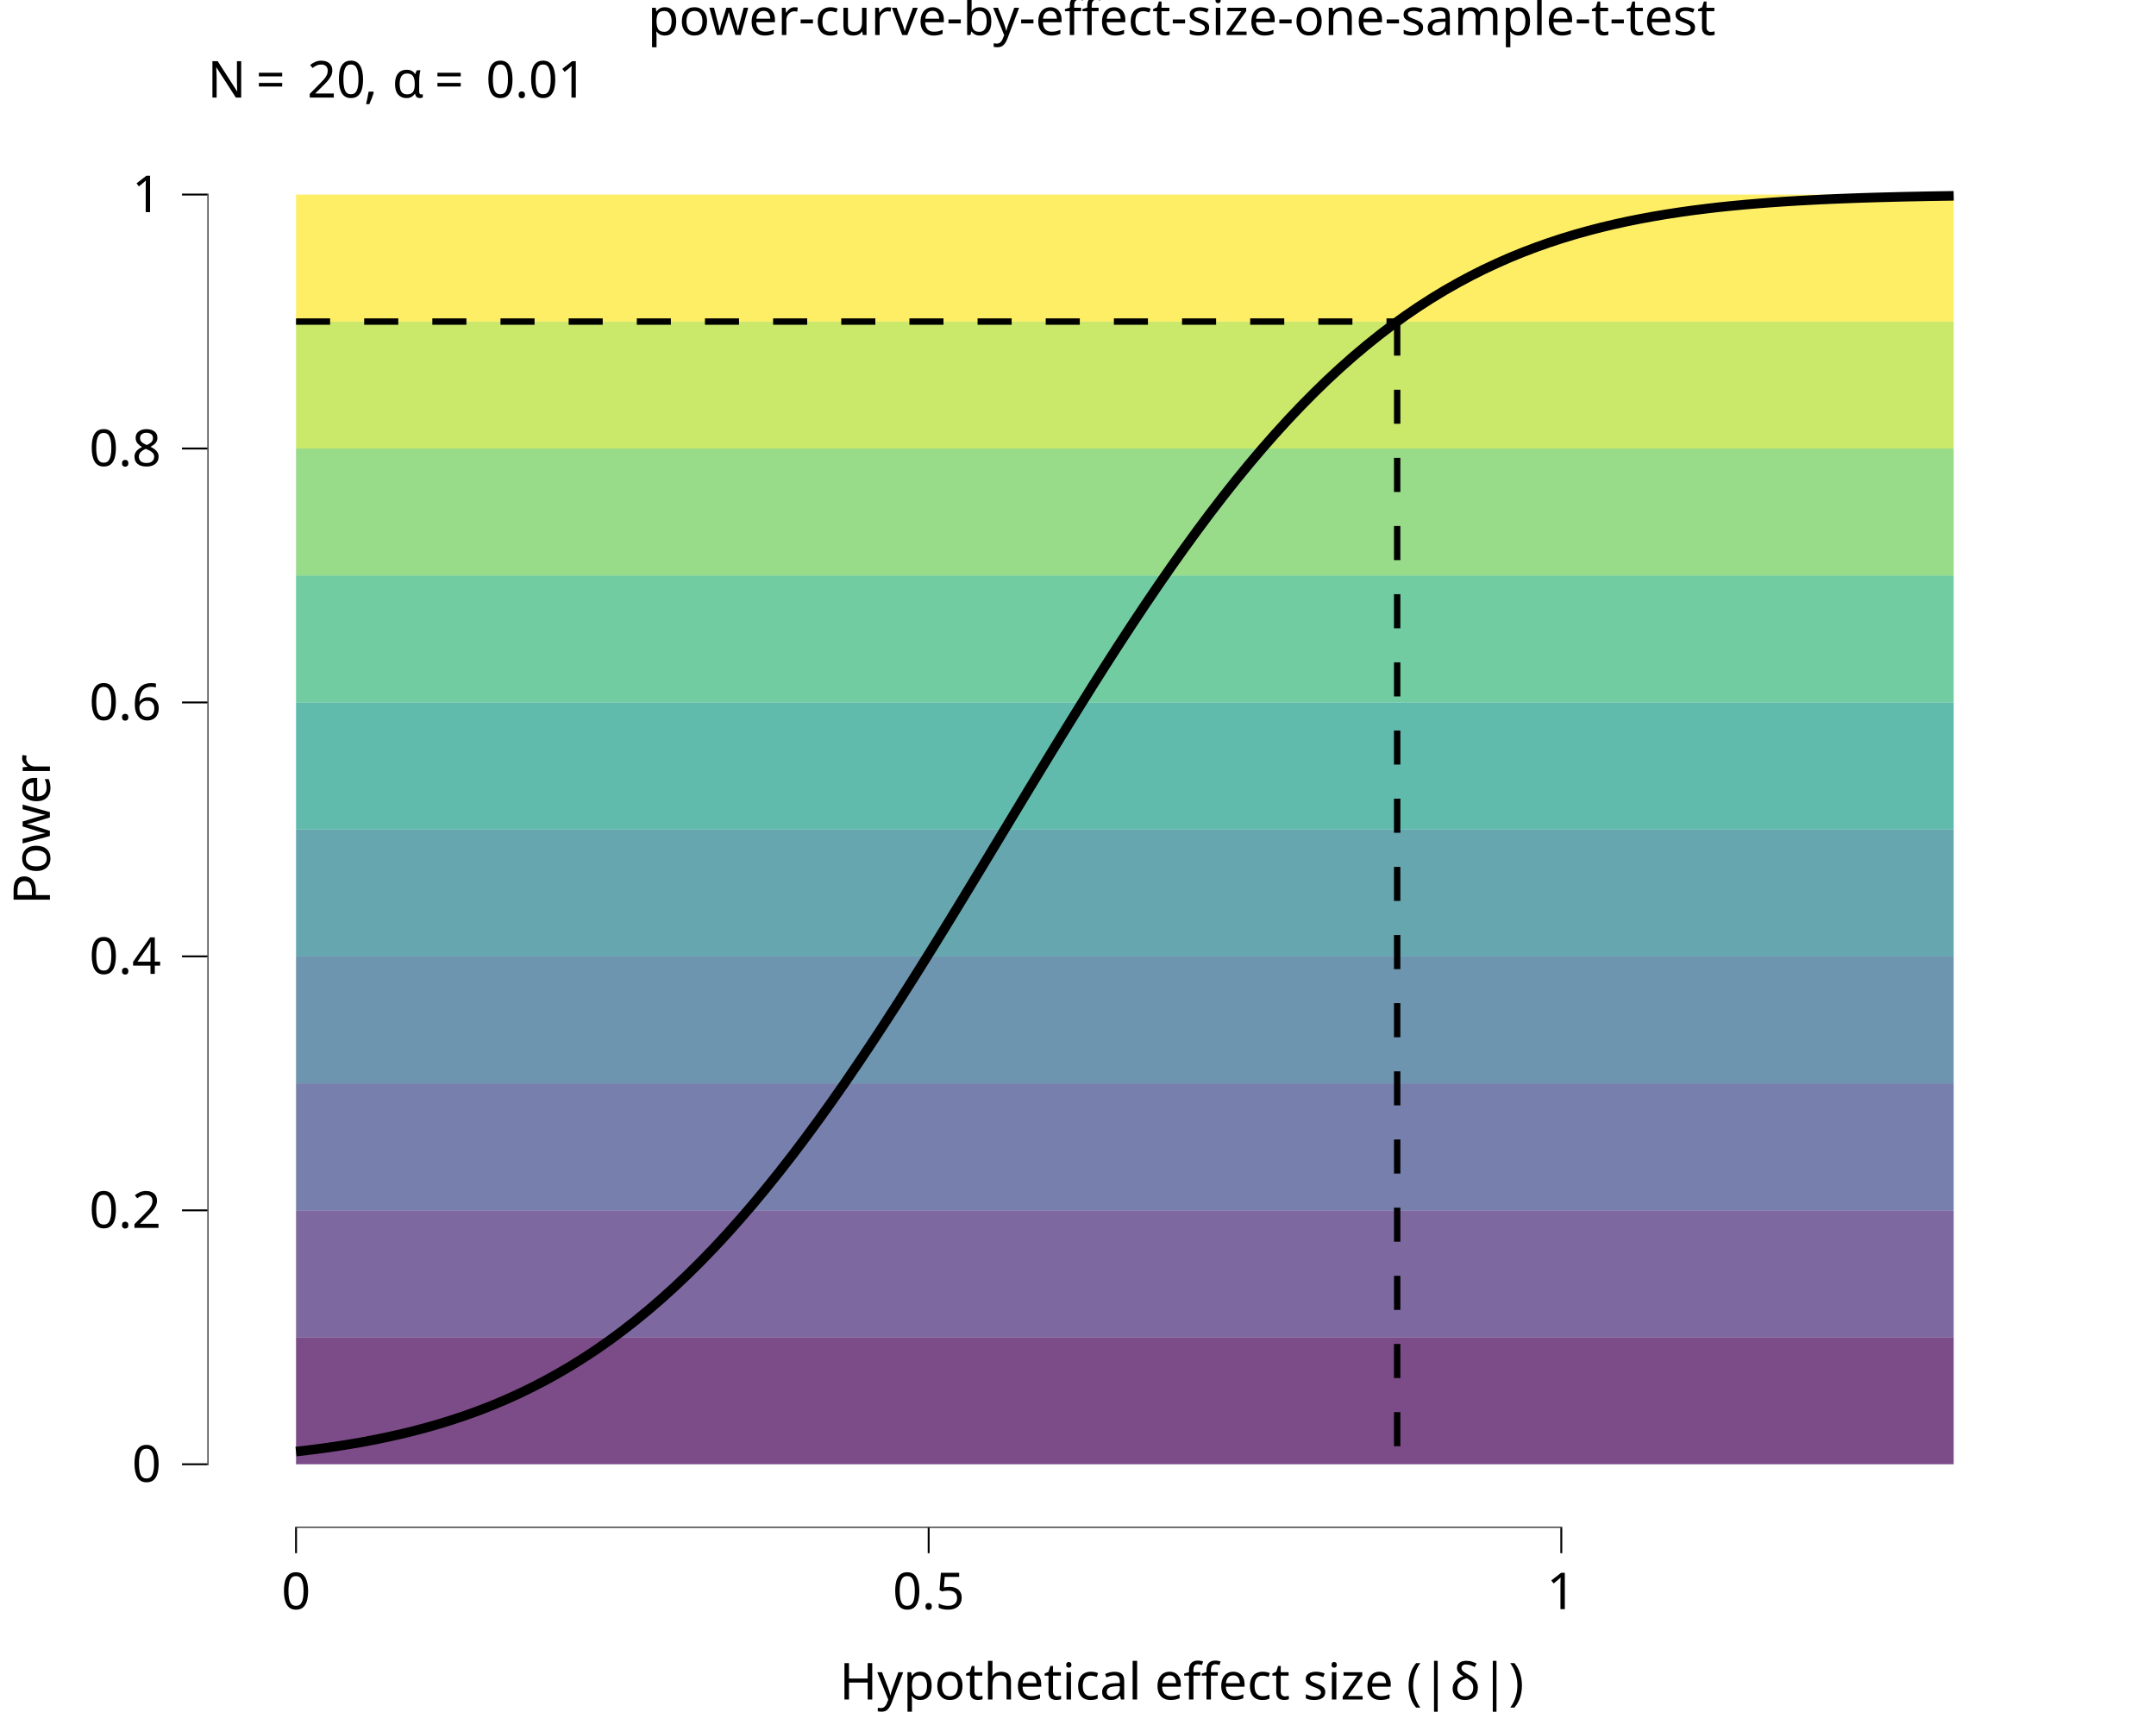
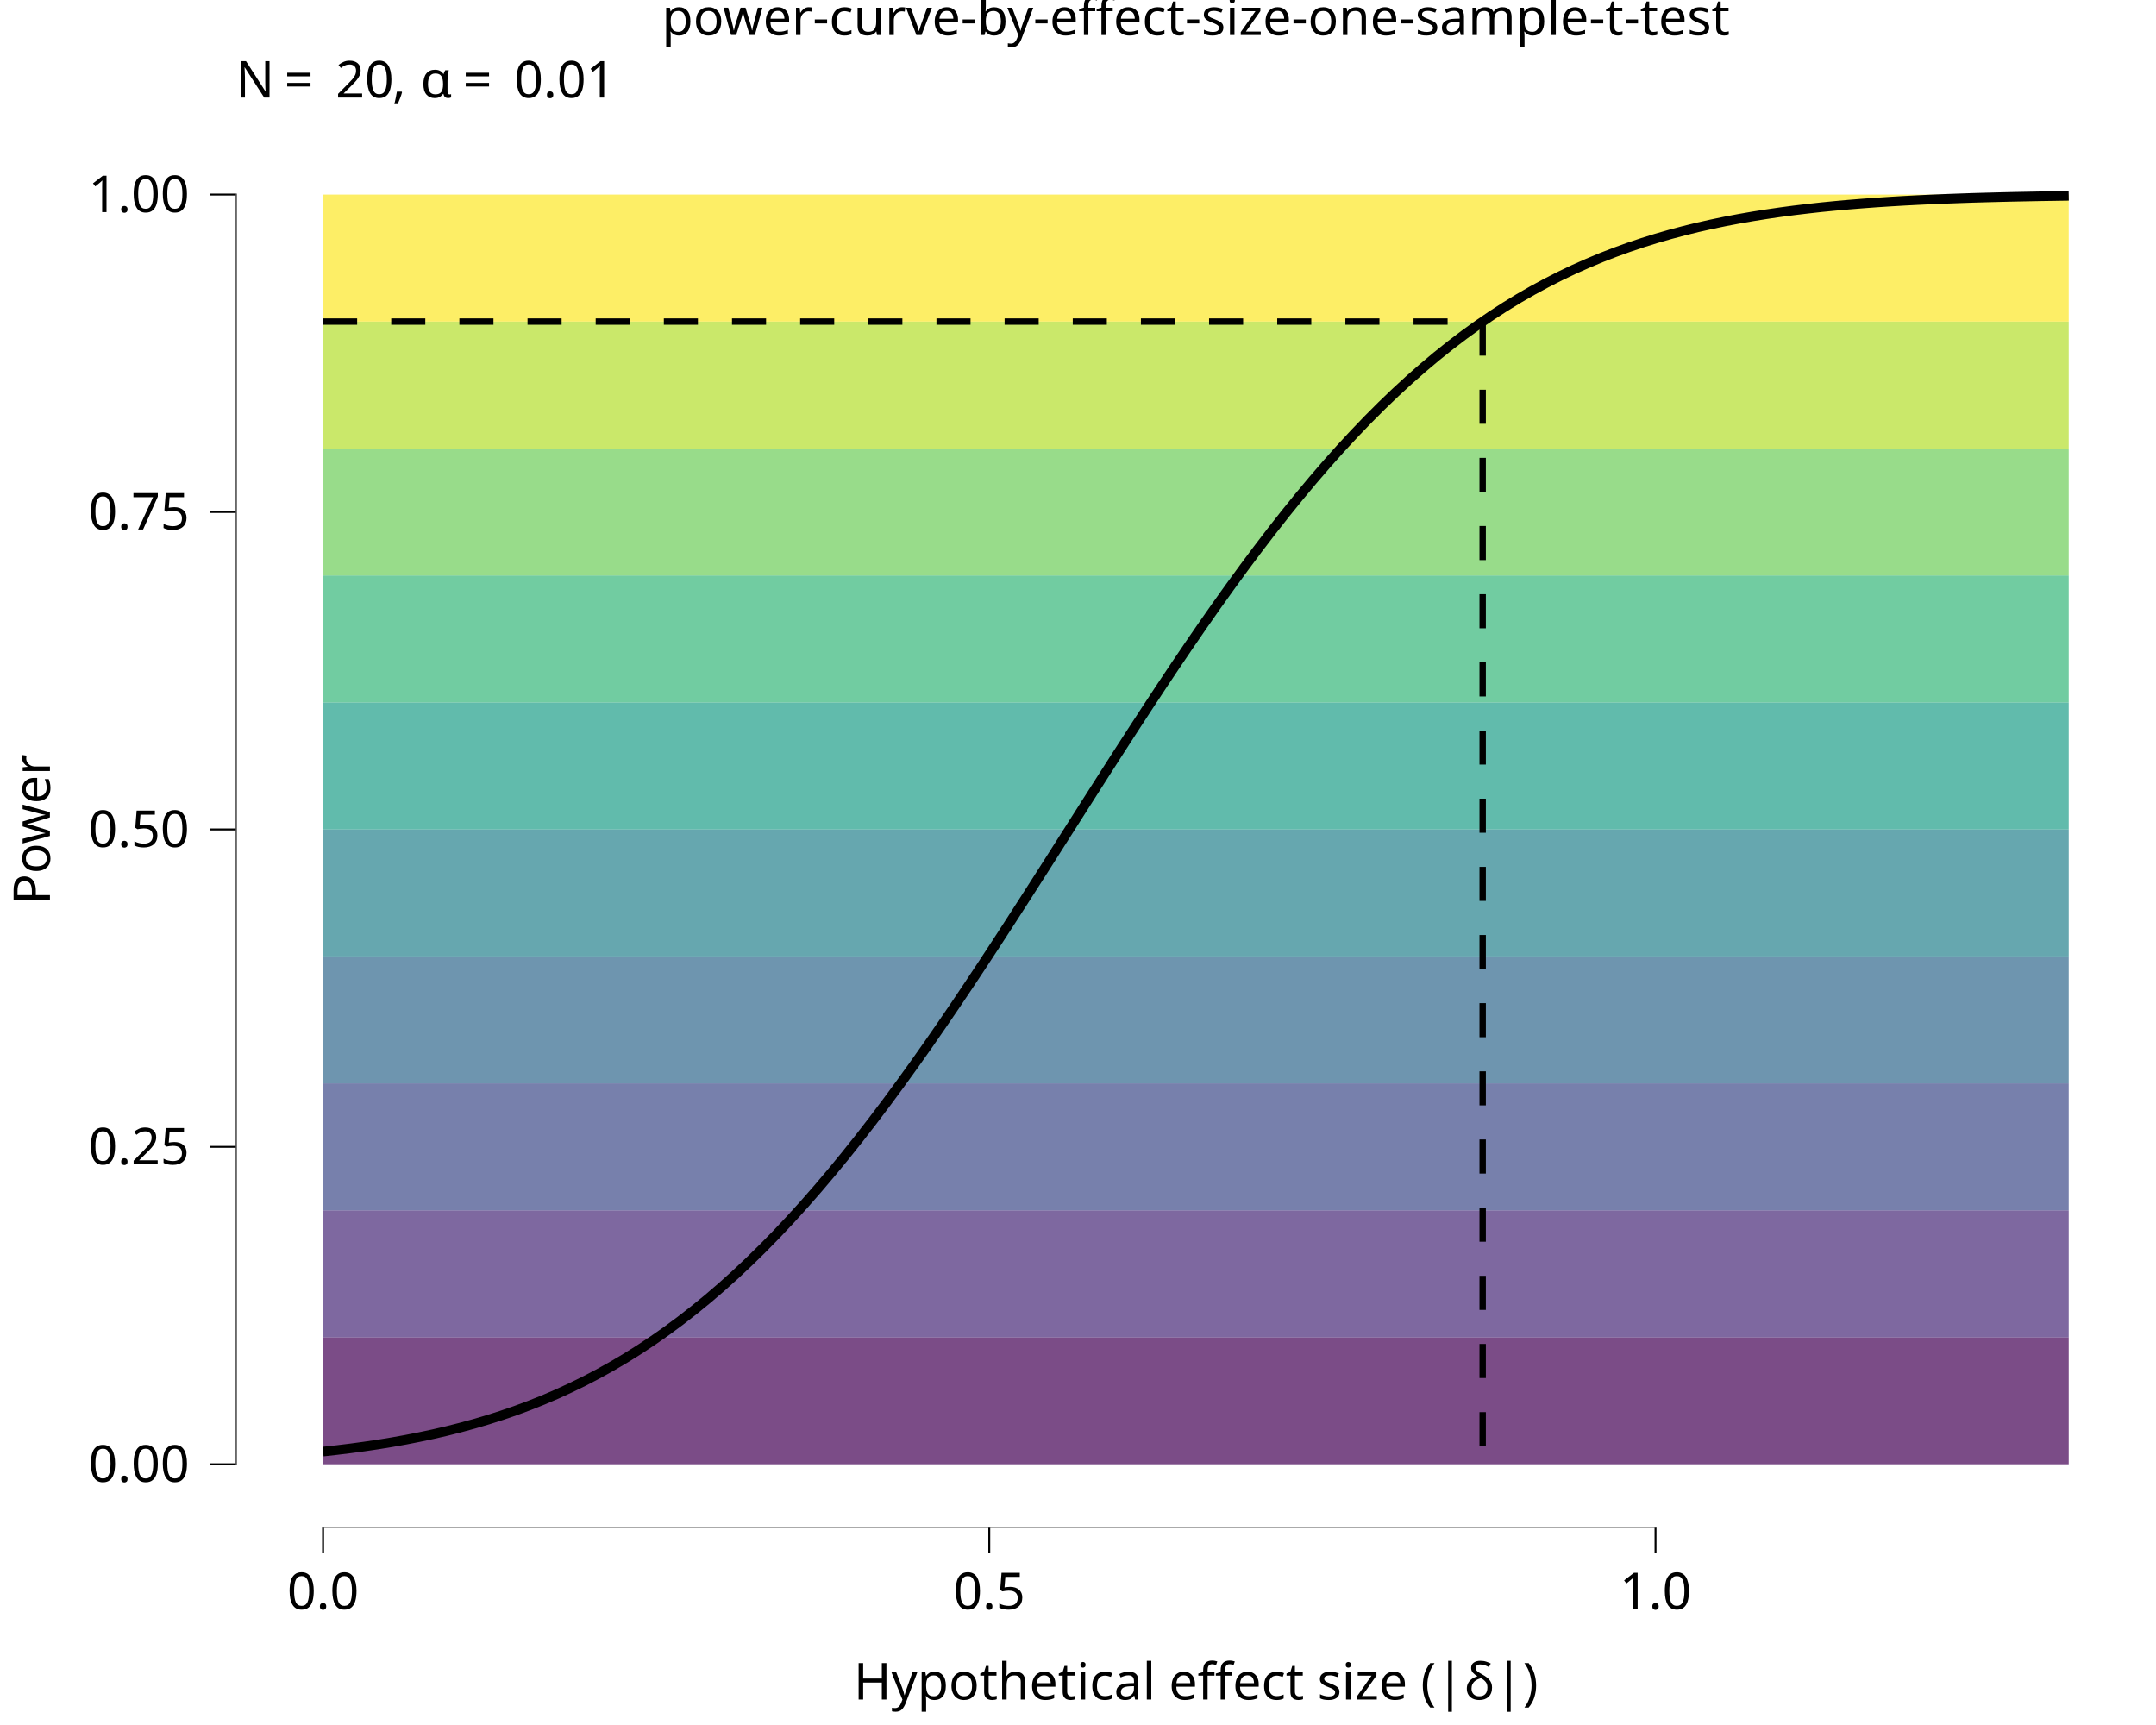
<svg xmlns="http://www.w3.org/2000/svg" class="svglite" data-engine-version="2.0" width="720.00pt" height="576.00pt" viewBox="0 0 720.00 576.00">
  <defs>
    <style type="text/css">
    .svglite line, .svglite polyline, .svglite polygon, .svglite path, .svglite rect, .svglite circle {
      fill: none;
      stroke: #000000;
      stroke-linecap: round;
      stroke-linejoin: round;
      stroke-miterlimit: 10.00;
    }
  </style>
  </defs>
  <rect width="100%" height="100%" style="stroke: none; fill: #FFFFFF;" />
  <defs>
    <clipPath id="cpMC4wMHw3MjAuMDB8MC4wMHw1NzYuMDA=">
      <rect x="0.00" y="0.00" width="720.00" height="576.00" />
    </clipPath>
  </defs>
  <g clip-path="url(#cpMC4wMHw3MjAuMDB8MC4wMHw1NzYuMDA=)">
-     <rect x="-0" y="0.00" width="720.00" height="576.00" style="stroke-width: 10.67; stroke: none;" />
+     <rect x="0.00" y="0.00" width="720.00" height="576.00" style="stroke-width: 10.67; stroke: none;" />
  </g>
  <defs>
-     <clipPath id="cpNjkuMjh8NzIwLjAwfDQzLjc3fDUxMC4xNA==">
-       <rect x="69.28" y="43.77" width="650.72" height="466.37" />
+     <clipPath id="cpNzguNzR8NzIwLjAwfDQzLjc3fDUxMC4xNA==">
+       <rect x="78.74" y="43.77" width="641.26" height="466.37" />
    </clipPath>
  </defs>
-   <g clip-path="url(#cpNjkuMjh8NzIwLjAwfDQzLjc3fDUxMC4xNA==)">
-     <rect x="69.28" y="43.77" width="650.72" height="466.37" style="stroke-width: 10.67; stroke: none;" />
-     <rect x="98.86" y="446.54" width="553.58" height="42.40" style="stroke-width: 1.07; stroke: none; stroke-linecap: butt; stroke-linejoin: miter; fill: #440154; fill-opacity: 0.70;" />
-     <rect x="98.86" y="404.15" width="553.58" height="42.40" style="stroke-width: 1.07; stroke: none; stroke-linecap: butt; stroke-linejoin: miter; fill: #482878; fill-opacity: 0.70;" />
-     <rect x="98.86" y="361.75" width="553.58" height="42.40" style="stroke-width: 1.07; stroke: none; stroke-linecap: butt; stroke-linejoin: miter; fill: #3E4A89; fill-opacity: 0.70;" />
-     <rect x="98.86" y="319.35" width="553.58" height="42.40" style="stroke-width: 1.07; stroke: none; stroke-linecap: butt; stroke-linejoin: miter; fill: #31688E; fill-opacity: 0.70;" />
-     <rect x="98.86" y="276.96" width="553.58" height="42.40" style="stroke-width: 1.07; stroke: none; stroke-linecap: butt; stroke-linejoin: miter; fill: #26828E; fill-opacity: 0.70;" />
-     <rect x="98.86" y="234.56" width="553.58" height="42.40" style="stroke-width: 1.07; stroke: none; stroke-linecap: butt; stroke-linejoin: miter; fill: #1F9E89; fill-opacity: 0.70;" />
-     <rect x="98.86" y="192.16" width="553.58" height="42.40" style="stroke-width: 1.07; stroke: none; stroke-linecap: butt; stroke-linejoin: miter; fill: #35B779; fill-opacity: 0.70;" />
-     <rect x="98.86" y="149.76" width="553.58" height="42.40" style="stroke-width: 1.07; stroke: none; stroke-linecap: butt; stroke-linejoin: miter; fill: #6DCD59; fill-opacity: 0.70;" />
-     <rect x="98.86" y="107.37" width="553.58" height="42.40" style="stroke-width: 1.07; stroke: none; stroke-linecap: butt; stroke-linejoin: miter; fill: #B4DE2C; fill-opacity: 0.70;" />
-     <rect x="98.86" y="64.97" width="553.58" height="42.40" style="stroke-width: 1.07; stroke: none; stroke-linecap: butt; stroke-linejoin: miter; fill: #FDE725; fill-opacity: 0.70;" />
-     <polyline points="98.86,484.70 103.22,484.19 107.58,483.63 111.94,483.01 116.30,482.33 120.66,481.58 125.02,480.76 129.37,479.86 133.73,478.89 138.09,477.83 142.45,476.67 146.81,475.42 151.17,474.06 155.53,472.60 159.89,471.02 164.25,469.32 168.60,467.49 172.96,465.53 177.32,463.42 181.68,461.18 186.04,458.78 190.40,456.23 194.76,453.52 199.12,450.65 203.48,447.60 207.83,444.39 212.19,440.99 216.55,437.41 220.91,433.66 225.27,429.71 229.63,425.58 233.99,421.26 238.35,416.76 242.71,412.07 247.06,407.19 251.42,402.13 255.78,396.88 260.14,391.46 264.50,385.87 268.86,380.11 273.22,374.18 277.58,368.10 281.94,361.87 286.29,355.50 290.65,349.00 295.01,342.37 299.37,335.64 303.73,328.80 308.09,321.87 312.45,314.86 316.81,307.78 321.17,300.65 325.52,293.48 329.88,286.28 334.24,279.06 338.60,271.84 342.96,264.63 347.32,257.44 351.68,250.29 356.04,243.19 360.40,236.15 364.75,229.18 369.11,222.30 373.47,215.52 377.83,208.84 382.19,202.28 386.55,195.85 390.91,189.55 395.27,183.40 399.63,177.40 403.98,171.56 408.34,165.89 412.70,160.38 417.06,155.05 421.42,149.90 425.78,144.94 430.14,140.15 434.50,135.55 438.86,131.14 443.21,126.91 447.57,122.87 451.93,119.01 456.29,115.34 460.65,111.85 465.01,108.53 469.37,105.39 473.73,102.42 478.09,99.61 482.44,96.97 486.80,94.49 491.16,92.15 495.52,89.96 499.88,87.92 504.24,86.00 508.60,84.22 512.96,82.56 517.32,81.02 521.67,79.59 526.03,78.27 530.39,77.05 534.75,75.92 539.11,74.89 543.47,73.93 547.83,73.06 552.19,72.26 556.55,71.53 560.90,70.86 565.26,70.25 569.62,69.70 573.98,69.19 578.34,68.74 582.70,68.33 587.06,67.96 591.42,67.62 595.78,67.32 600.13,67.05 604.49,66.81 608.85,66.59 613.21,66.40 617.57,66.23 621.93,66.07 626.29,65.94 630.65,65.82 635.01,65.71 639.36,65.62 643.72,65.53 648.08,65.46 652.44,65.39 " style="stroke-width: 3.20; stroke-linecap: butt;" />
-     <line x1="466.59" y1="107.37" x2="466.59" y2="488.94" style="stroke-width: 2.13; stroke-dasharray: 11.38,11.38; stroke-linecap: butt;" />
-     <line x1="98.86" y1="107.37" x2="466.59" y2="107.37" style="stroke-width: 2.13; stroke-dasharray: 11.38,11.38; stroke-linecap: butt;" />
-     <line x1="98.54" y1="510.14" x2="521.72" y2="510.14" style="stroke-width: 0.64; stroke-linecap: butt;" />
-     <line x1="69.28" y1="489.26" x2="69.28" y2="64.65" style="stroke-width: 0.64; stroke-linecap: butt;" />
-     <rect x="69.28" y="43.77" width="650.72" height="466.37" style="stroke-width: 0.00; stroke: none;" />
+   <g clip-path="url(#cpNzguNzR8NzIwLjAwfDQzLjc3fDUxMC4xNA==)">
+     <rect x="78.74" y="43.77" width="641.26" height="466.37" style="stroke-width: 10.67; stroke: none;" />
+     <rect x="107.89" y="446.54" width="582.96" height="42.40" style="stroke-width: 1.07; stroke: none; stroke-linecap: butt; stroke-linejoin: miter; fill: #440154; fill-opacity: 0.70;" />
+     <rect x="107.89" y="404.15" width="582.96" height="42.40" style="stroke-width: 1.07; stroke: none; stroke-linecap: butt; stroke-linejoin: miter; fill: #482878; fill-opacity: 0.70;" />
+     <rect x="107.89" y="361.75" width="582.96" height="42.40" style="stroke-width: 1.07; stroke: none; stroke-linecap: butt; stroke-linejoin: miter; fill: #3E4A89; fill-opacity: 0.70;" />
+     <rect x="107.89" y="319.35" width="582.96" height="42.40" style="stroke-width: 1.07; stroke: none; stroke-linecap: butt; stroke-linejoin: miter; fill: #31688E; fill-opacity: 0.70;" />
+     <rect x="107.89" y="276.96" width="582.96" height="42.40" style="stroke-width: 1.07; stroke: none; stroke-linecap: butt; stroke-linejoin: miter; fill: #26828E; fill-opacity: 0.70;" />
+     <rect x="107.89" y="234.56" width="582.96" height="42.40" style="stroke-width: 1.07; stroke: none; stroke-linecap: butt; stroke-linejoin: miter; fill: #1F9E89; fill-opacity: 0.70;" />
+     <rect x="107.89" y="192.16" width="582.96" height="42.40" style="stroke-width: 1.07; stroke: none; stroke-linecap: butt; stroke-linejoin: miter; fill: #35B779; fill-opacity: 0.70;" />
+     <rect x="107.89" y="149.76" width="582.96" height="42.40" style="stroke-width: 1.07; stroke: none; stroke-linecap: butt; stroke-linejoin: miter; fill: #6DCD59; fill-opacity: 0.70;" />
+     <rect x="107.89" y="107.37" width="582.96" height="42.40" style="stroke-width: 1.07; stroke: none; stroke-linecap: butt; stroke-linejoin: miter; fill: #B4DE2C; fill-opacity: 0.70;" />
+     <rect x="107.89" y="64.97" width="582.96" height="42.40" style="stroke-width: 1.07; stroke: none; stroke-linecap: butt; stroke-linejoin: miter; fill: #FDE725; fill-opacity: 0.70;" />
+     <polyline points="107.89,484.70 112.48,484.19 117.07,483.63 121.66,483.01 126.25,482.33 130.84,481.58 135.43,480.76 140.02,479.86 144.61,478.89 149.20,477.83 153.79,476.67 158.38,475.42 162.97,474.06 167.56,472.60 172.15,471.02 176.74,469.32 181.33,467.49 185.92,465.53 190.51,463.42 195.10,461.18 199.69,458.78 204.28,456.23 208.87,453.52 213.46,450.65 218.05,447.60 222.64,444.39 227.23,440.99 231.82,437.41 236.41,433.66 241.01,429.71 245.60,425.58 250.19,421.26 254.78,416.76 259.37,412.07 263.96,407.19 268.55,402.13 273.14,396.88 277.73,391.46 282.32,385.87 286.91,380.11 291.50,374.18 296.09,368.10 300.68,361.87 305.27,355.50 309.86,349.00 314.45,342.37 319.04,335.64 323.63,328.80 328.22,321.87 332.81,314.86 337.40,307.78 341.99,300.65 346.58,293.48 351.17,286.28 355.76,279.06 360.35,271.84 364.94,264.63 369.53,257.44 374.12,250.29 378.71,243.19 383.30,236.15 387.89,229.18 392.48,222.30 397.07,215.52 401.66,208.84 406.25,202.28 410.85,195.85 415.44,189.55 420.03,183.40 424.62,177.40 429.21,171.56 433.80,165.89 438.39,160.38 442.98,155.05 447.57,149.90 452.16,144.94 456.75,140.15 461.34,135.55 465.93,131.14 470.52,126.91 475.11,122.87 479.70,119.01 484.29,115.34 488.88,111.85 493.47,108.53 498.06,105.39 502.65,102.42 507.24,99.61 511.83,96.97 516.42,94.49 521.01,92.15 525.60,89.96 530.19,87.92 534.78,86.00 539.37,84.22 543.96,82.56 548.55,81.02 553.14,79.59 557.73,78.27 562.32,77.05 566.91,75.92 571.50,74.89 576.10,73.93 580.69,73.06 585.28,72.26 589.87,71.53 594.46,70.86 599.05,70.25 603.64,69.70 608.23,69.19 612.82,68.74 617.41,68.33 622.00,67.96 626.59,67.62 631.18,67.32 635.77,67.05 640.36,66.81 644.95,66.59 649.54,66.40 654.13,66.23 658.72,66.07 663.31,65.94 667.90,65.82 672.49,65.71 677.08,65.62 681.67,65.53 686.26,65.46 690.85,65.39 " style="stroke-width: 3.20; stroke-linecap: butt;" />
+     <line x1="495.14" y1="107.37" x2="495.14" y2="488.94" style="stroke-width: 2.13; stroke-dasharray: 11.38,11.38; stroke-linecap: butt;" />
+     <line x1="107.89" y1="107.37" x2="495.14" y2="107.37" style="stroke-width: 2.13; stroke-dasharray: 11.38,11.38; stroke-linecap: butt;" />
+     <line x1="107.57" y1="510.14" x2="553.18" y2="510.14" style="stroke-width: 0.64; stroke-linecap: butt;" />
+     <line x1="78.74" y1="489.26" x2="78.74" y2="64.65" style="stroke-width: 0.64; stroke-linecap: butt;" />
+     <rect x="78.74" y="43.77" width="641.26" height="466.37" style="stroke-width: 0.00; stroke: none;" />
  </g>
  <g clip-path="url(#cpMC4wMHw3MjAuMDB8MC4wMHw1NzYuMDA=)">
-     <polyline points="69.28,510.14 69.28,43.77 " style="stroke-width: 0.00; stroke: none; stroke-linecap: butt;" />
-     <text x="53.81" y="494.79" text-anchor="end" style="font-size: 17.00px; font-family: sans;" textLength="9.46px" lengthAdjust="spacingAndGlyphs">0</text>
-     <text x="53.81" y="410.00" text-anchor="end" style="font-size: 17.00px; font-family: sans;" textLength="23.63px" lengthAdjust="spacingAndGlyphs">0.2</text>
-     <text x="53.81" y="325.20" text-anchor="end" style="font-size: 17.00px; font-family: sans;" textLength="23.63px" lengthAdjust="spacingAndGlyphs">0.4</text>
-     <text x="53.81" y="240.41" text-anchor="end" style="font-size: 17.00px; font-family: sans;" textLength="23.63px" lengthAdjust="spacingAndGlyphs">0.6</text>
-     <text x="53.81" y="155.61" text-anchor="end" style="font-size: 17.00px; font-family: sans;" textLength="23.63px" lengthAdjust="spacingAndGlyphs">0.8</text>
-     <text x="53.81" y="70.82" text-anchor="end" style="font-size: 17.00px; font-family: sans;" textLength="9.46px" lengthAdjust="spacingAndGlyphs">1</text>
-     <polyline points="60.78,488.94 69.28,488.94 " style="stroke-width: 0.64; stroke-linecap: butt;" />
-     <polyline points="60.78,404.15 69.28,404.15 " style="stroke-width: 0.64; stroke-linecap: butt;" />
-     <polyline points="60.78,319.35 69.28,319.35 " style="stroke-width: 0.64; stroke-linecap: butt;" />
-     <polyline points="60.78,234.56 69.28,234.56 " style="stroke-width: 0.64; stroke-linecap: butt;" />
-     <polyline points="60.78,149.76 69.28,149.76 " style="stroke-width: 0.64; stroke-linecap: butt;" />
-     <polyline points="60.78,64.97 69.28,64.97 " style="stroke-width: 0.64; stroke-linecap: butt;" />
-     <polyline points="69.28,510.14 720.00,510.14 " style="stroke-width: 0.00; stroke: none; stroke-linecap: butt;" />
-     <polyline points="98.86,518.64 98.86,510.14 " style="stroke-width: 0.64; stroke-linecap: butt;" />
-     <polyline points="310.13,518.64 310.13,510.14 " style="stroke-width: 0.64; stroke-linecap: butt;" />
-     <polyline points="521.40,518.64 521.40,510.14 " style="stroke-width: 0.64; stroke-linecap: butt;" />
-     <text x="98.86" y="537.32" text-anchor="middle" style="font-size: 17.00px; font-family: sans;" textLength="9.46px" lengthAdjust="spacingAndGlyphs">0</text>
-     <text x="310.13" y="537.32" text-anchor="middle" style="font-size: 17.00px; font-family: sans;" textLength="23.63px" lengthAdjust="spacingAndGlyphs">0.5</text>
-     <text x="521.40" y="537.32" text-anchor="middle" style="font-size: 17.00px; font-family: sans;" textLength="9.46px" lengthAdjust="spacingAndGlyphs">1</text>
-     <text x="394.64" y="567.49" text-anchor="middle" style="font-size: 17.00px; font-family: sans;" textLength="209.18px" lengthAdjust="spacingAndGlyphs">Hypothetical effect size (|δ|)</text>
+     <polyline points="78.74,510.14 78.74,43.77 " style="stroke-width: 0.00; stroke: none; stroke-linecap: butt;" />
+     <text x="63.26" y="494.79" text-anchor="end" style="font-size: 17.00px; font-family: sans;" textLength="33.09px" lengthAdjust="spacingAndGlyphs">0.00</text>
+     <text x="63.26" y="388.80" text-anchor="end" style="font-size: 17.00px; font-family: sans;" textLength="33.09px" lengthAdjust="spacingAndGlyphs">0.25</text>
+     <text x="63.26" y="282.81" text-anchor="end" style="font-size: 17.00px; font-family: sans;" textLength="33.09px" lengthAdjust="spacingAndGlyphs">0.50</text>
+     <text x="63.26" y="176.81" text-anchor="end" style="font-size: 17.00px; font-family: sans;" textLength="33.09px" lengthAdjust="spacingAndGlyphs">0.75</text>
+     <text x="63.26" y="70.82" text-anchor="end" style="font-size: 17.00px; font-family: sans;" textLength="33.09px" lengthAdjust="spacingAndGlyphs">1.00</text>
+     <polyline points="70.24,488.94 78.74,488.94 " style="stroke-width: 0.64; stroke-linecap: butt;" />
+     <polyline points="70.24,382.95 78.74,382.95 " style="stroke-width: 0.64; stroke-linecap: butt;" />
+     <polyline points="70.24,276.96 78.74,276.96 " style="stroke-width: 0.64; stroke-linecap: butt;" />
+     <polyline points="70.24,170.96 78.74,170.96 " style="stroke-width: 0.64; stroke-linecap: butt;" />
+     <polyline points="70.24,64.97 78.74,64.97 " style="stroke-width: 0.64; stroke-linecap: butt;" />
+     <polyline points="78.74,510.14 720.00,510.14 " style="stroke-width: 0.00; stroke: none; stroke-linecap: butt;" />
+     <polyline points="107.89,518.64 107.89,510.14 " style="stroke-width: 0.64; stroke-linecap: butt;" />
+     <polyline points="330.37,518.64 330.37,510.14 " style="stroke-width: 0.64; stroke-linecap: butt;" />
+     <polyline points="552.86,518.64 552.86,510.14 " style="stroke-width: 0.64; stroke-linecap: butt;" />
+     <text x="107.89" y="537.32" text-anchor="middle" style="font-size: 17.00px; font-family: sans;" textLength="23.63px" lengthAdjust="spacingAndGlyphs">0.0</text>
+     <text x="330.37" y="537.32" text-anchor="middle" style="font-size: 17.00px; font-family: sans;" textLength="23.63px" lengthAdjust="spacingAndGlyphs">0.5</text>
+     <text x="552.86" y="537.32" text-anchor="middle" style="font-size: 17.00px; font-family: sans;" textLength="23.63px" lengthAdjust="spacingAndGlyphs">1.0</text>
+     <text x="399.37" y="567.49" text-anchor="middle" style="font-size: 17.00px; font-family: sans;" textLength="209.18px" lengthAdjust="spacingAndGlyphs">Hypothetical effect size (|δ|)</text>
    <text transform="translate(16.68,276.96) rotate(-90)" text-anchor="middle" style="font-size: 17.00px; font-family: sans;" textLength="48.20px" lengthAdjust="spacingAndGlyphs">Power</text>
-     <text x="69.28" y="32.58" style="font-size: 17.00px; font-family: sans;" textLength="12.28px" lengthAdjust="spacingAndGlyphs">N</text>
-     <text x="85.50" y="32.58" style="font-size: 17.00px; font-family: sans;" textLength="13.20px" lengthAdjust="spacingAndGlyphs">=</text>
-     <text x="102.63" y="32.58" style="font-size: 17.00px; font-family: sans;" textLength="18.91px" lengthAdjust="spacingAndGlyphs">20</text>
-     <text x="121.55" y="32.58" style="font-size: 17.00px; font-family: sans;" textLength="9.45px" lengthAdjust="spacingAndGlyphs">, </text>
-     <text x="130.99" y="32.58" style="font-size: 17.00px; font-family: sans;" textLength="10.20px" lengthAdjust="spacingAndGlyphs">α</text>
-     <text x="145.13" y="32.58" style="font-size: 17.00px; font-family: sans;" textLength="13.20px" lengthAdjust="spacingAndGlyphs">=</text>
-     <text x="162.26" y="32.58" style="font-size: 17.00px; font-family: sans;" textLength="33.09px" lengthAdjust="spacingAndGlyphs">0.01</text>
-     <text x="394.64" y="11.70" text-anchor="middle" style="font-size: 17.00px; font-family: sans;" textLength="338.28px" lengthAdjust="spacingAndGlyphs">power-curve-by-effect-size-one-sample-t-test</text>
+     <text x="78.74" y="32.58" style="font-size: 17.00px; font-family: sans;" textLength="12.28px" lengthAdjust="spacingAndGlyphs">N</text>
+     <text x="94.96" y="32.58" style="font-size: 17.00px; font-family: sans;" textLength="13.20px" lengthAdjust="spacingAndGlyphs">=</text>
+     <text x="112.09" y="32.58" style="font-size: 17.00px; font-family: sans;" textLength="18.91px" lengthAdjust="spacingAndGlyphs">20</text>
+     <text x="131.00" y="32.58" style="font-size: 17.00px; font-family: sans;" textLength="9.45px" lengthAdjust="spacingAndGlyphs">, </text>
+     <text x="140.45" y="32.58" style="font-size: 17.00px; font-family: sans;" textLength="10.20px" lengthAdjust="spacingAndGlyphs">α</text>
+     <text x="154.58" y="32.58" style="font-size: 17.00px; font-family: sans;" textLength="13.20px" lengthAdjust="spacingAndGlyphs">=</text>
+     <text x="171.72" y="32.58" style="font-size: 17.00px; font-family: sans;" textLength="33.09px" lengthAdjust="spacingAndGlyphs">0.01</text>
+     <text x="399.37" y="11.70" text-anchor="middle" style="font-size: 17.00px; font-family: sans;" textLength="338.28px" lengthAdjust="spacingAndGlyphs">power-curve-by-effect-size-one-sample-t-test</text>
  </g>
</svg>
